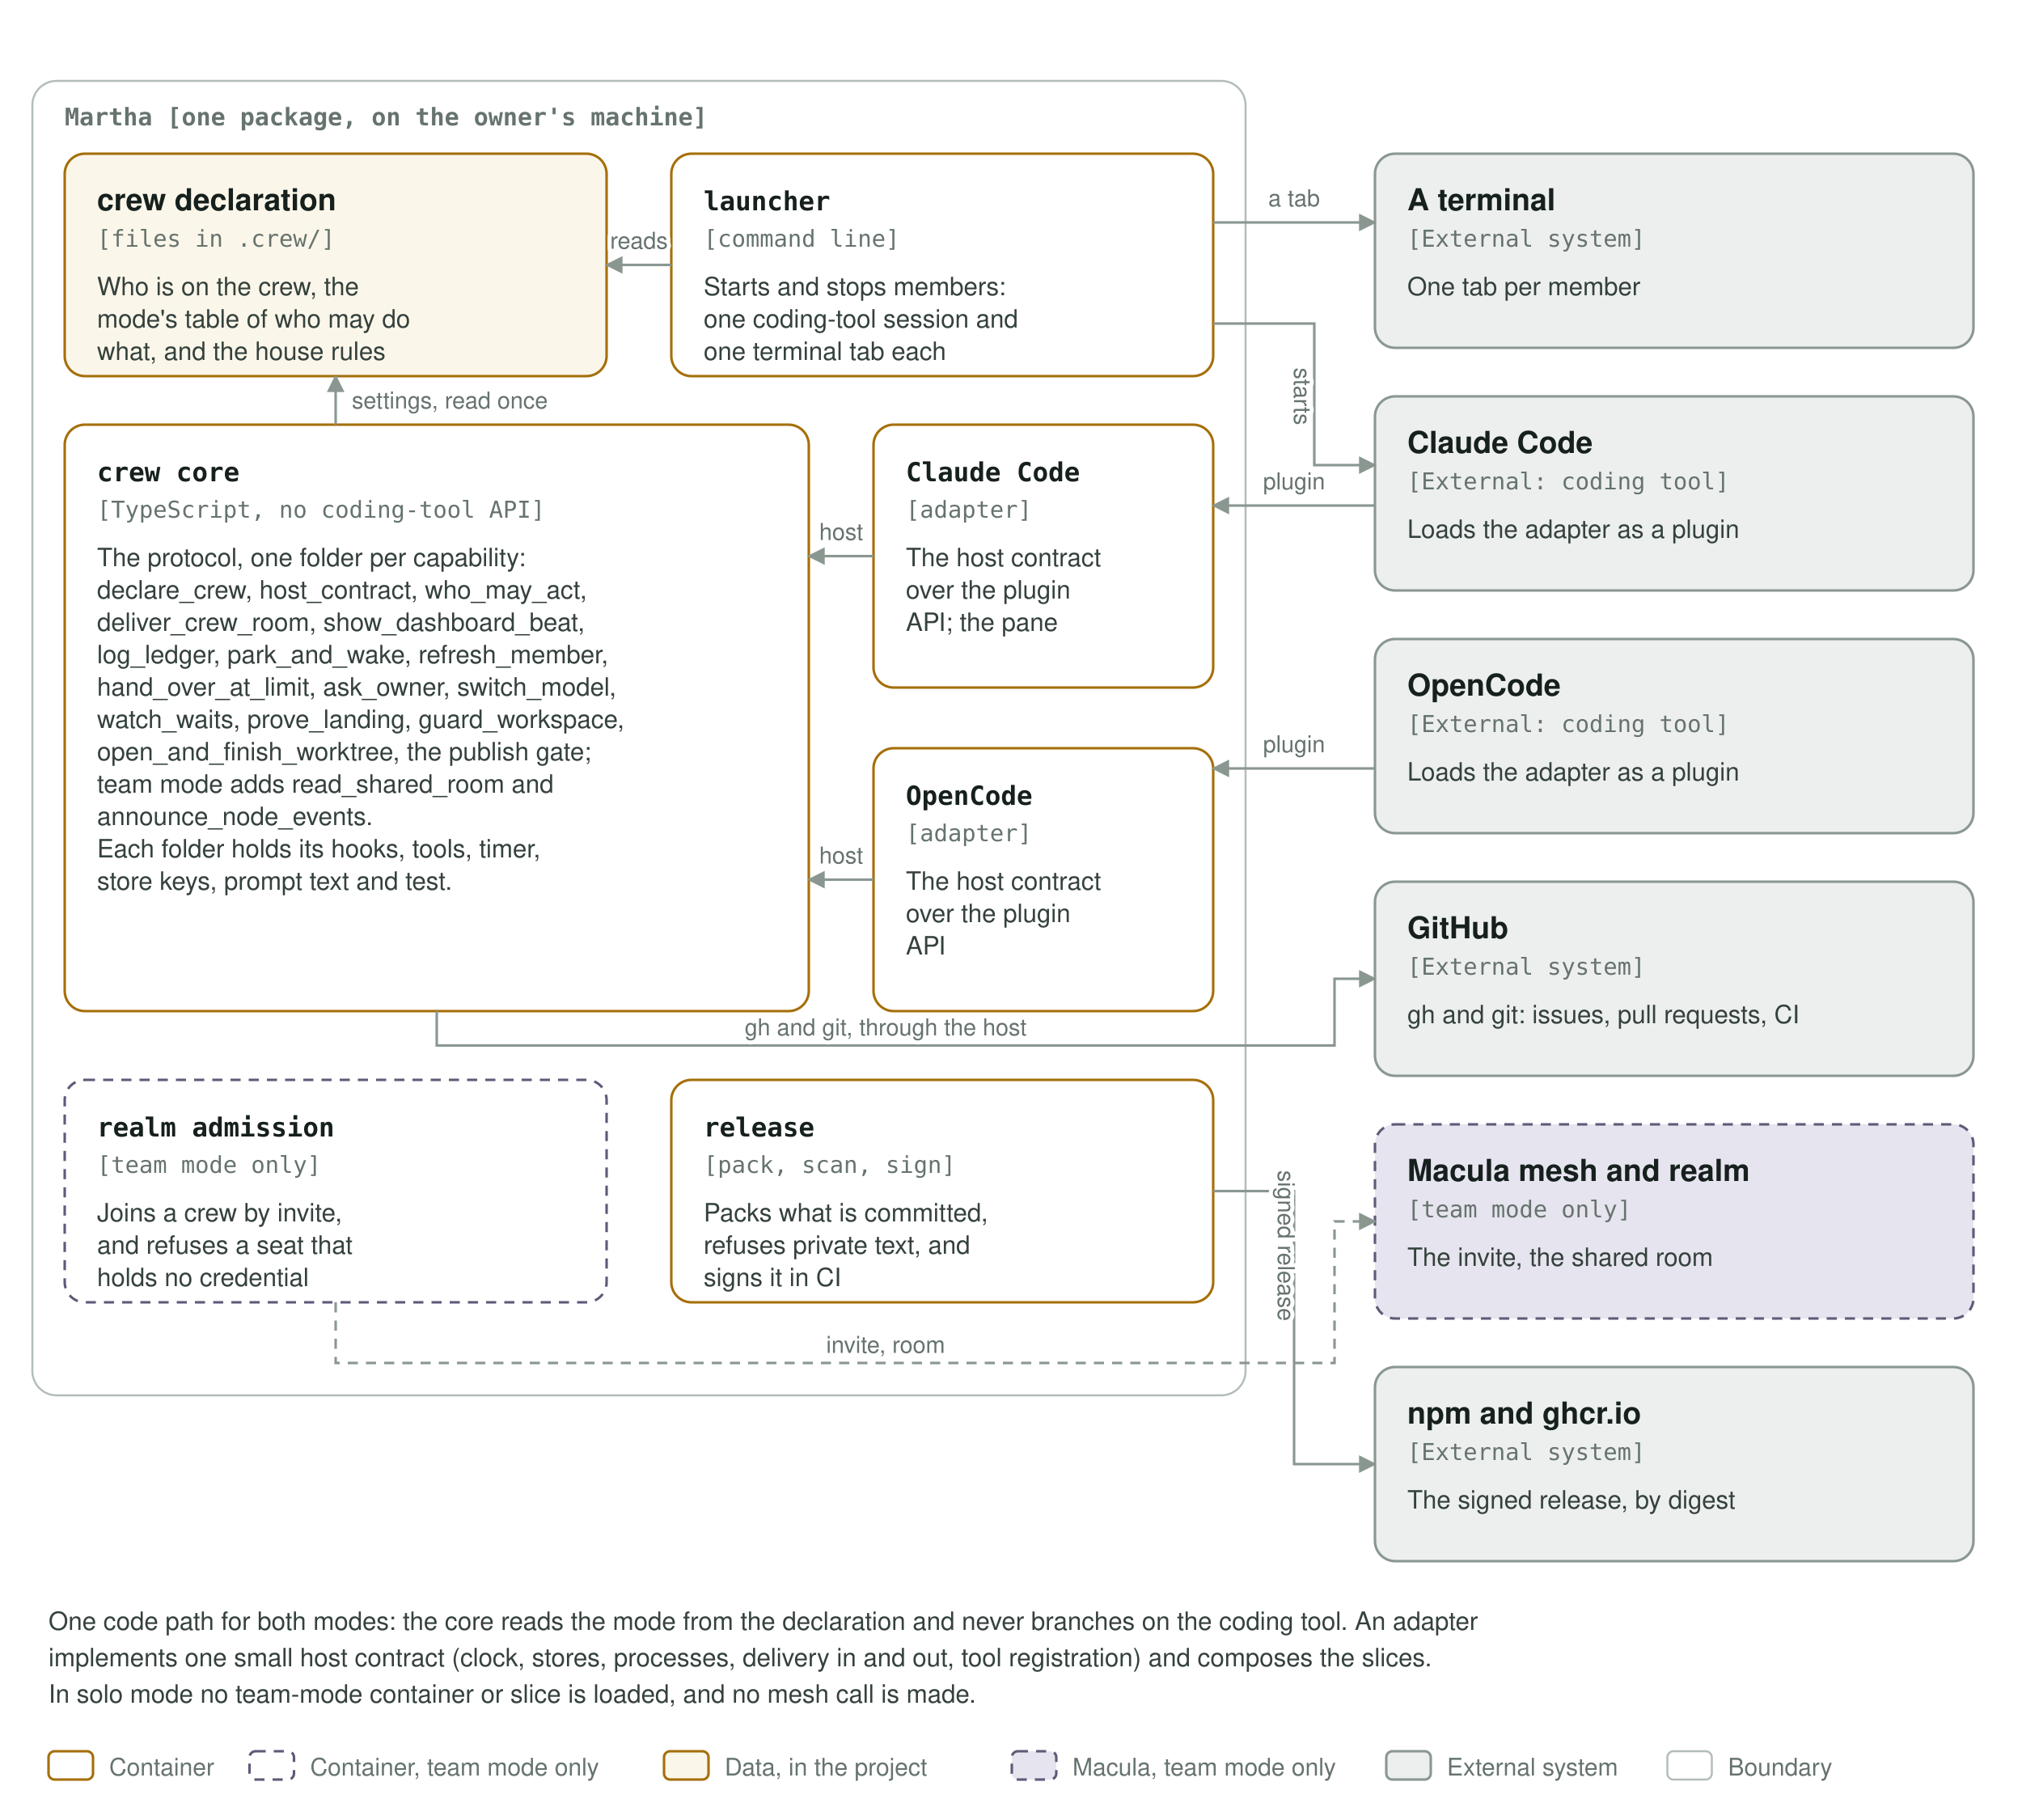
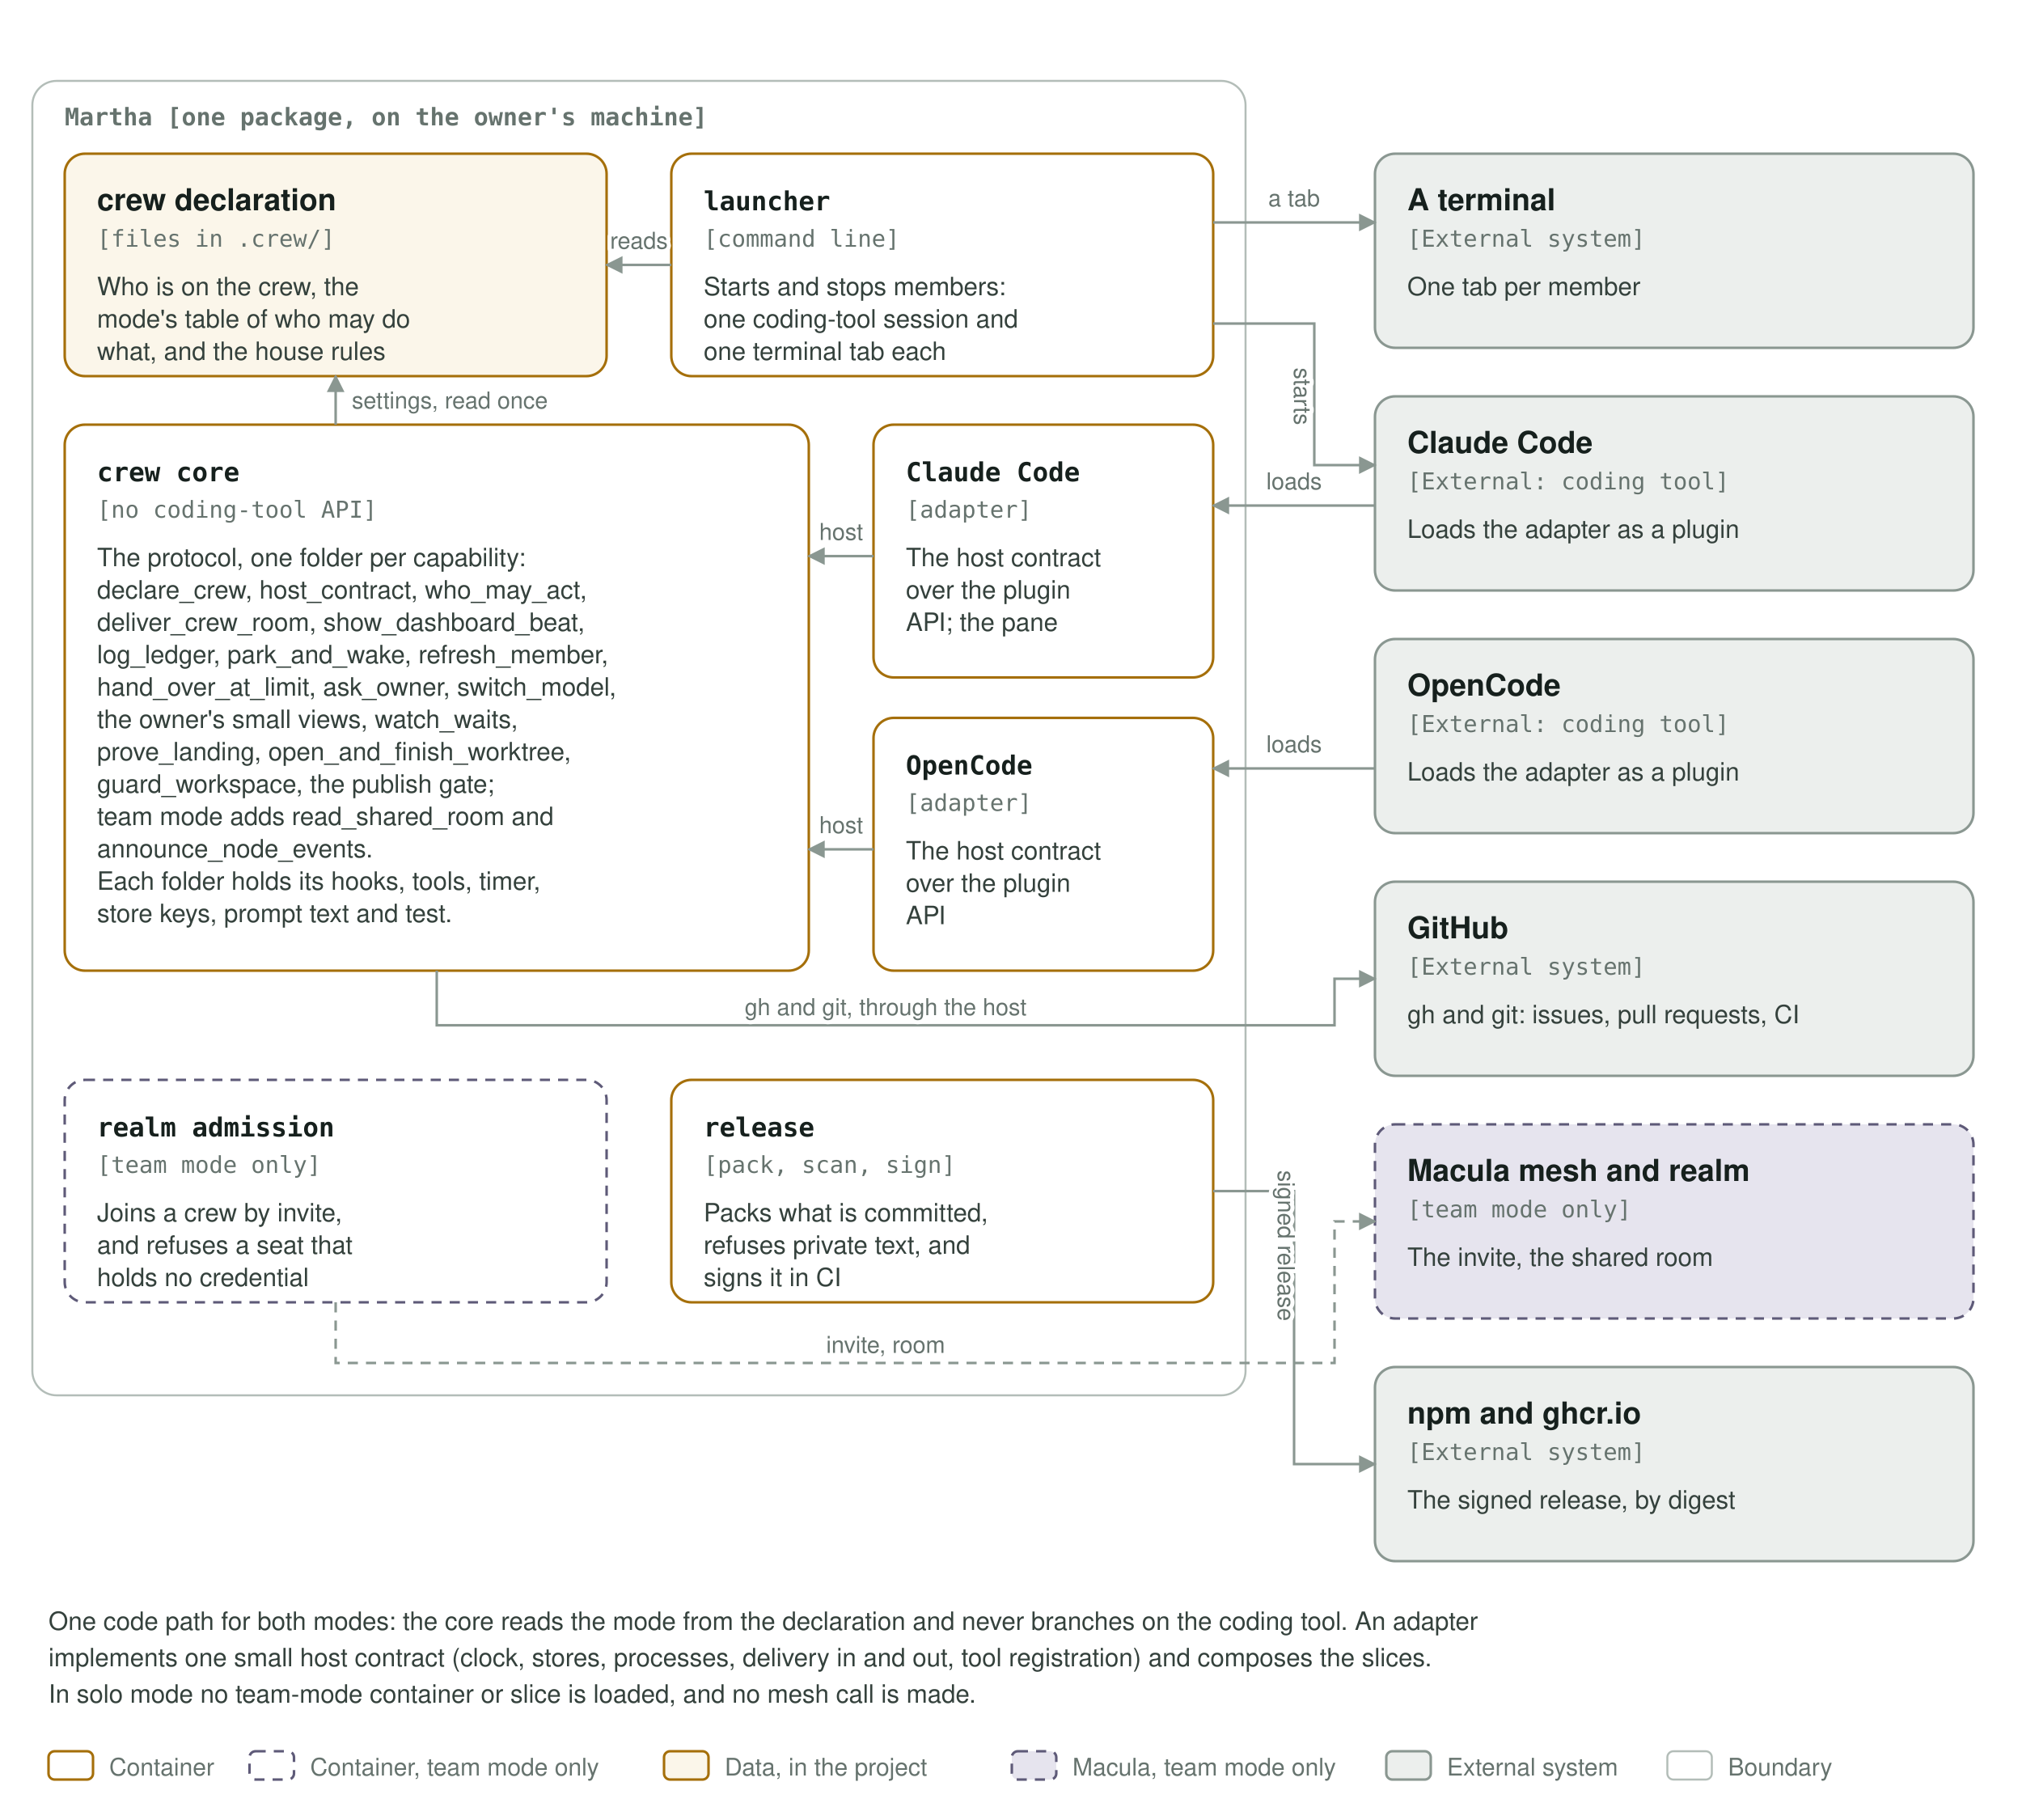
<svg xmlns="http://www.w3.org/2000/svg" viewBox="0 0 1000 900" role="img" aria-label="Martha containers">
  <style>
.t-name { font-family: "Atkinson Hyperlegible", "Segoe UI", system-ui, -apple-system, Helvetica, Arial, sans-serif; font-size: 15px; font-weight: 700; }
.t-desc { font-family: "Atkinson Hyperlegible", "Segoe UI", system-ui, -apple-system, Helvetica, Arial, sans-serif; font-size: 12.5px; }
.t-rel { font-family: "Atkinson Hyperlegible", "Segoe UI", system-ui, -apple-system, Helvetica, Arial, sans-serif; font-size: 11.5px; paint-order: stroke; stroke-width: 4px; stroke-linejoin: round; }
.t-code { font-family: "JetBrains Mono", ui-monospace, Menlo, Consolas, monospace; font-size: 13px; font-weight: 600; }
.t-type { font-family: "JetBrains Mono", ui-monospace, Menlo, Consolas, monospace; font-size: 11.5px; }
.t-bound { font-family: "JetBrains Mono", ui-monospace, Menlo, Consolas, monospace; font-size: 12px; font-weight: 600; }
.t-leg { font-family: "Atkinson Hyperlegible", "Segoe UI", system-ui, -apple-system, Helvetica, Arial, sans-serif; font-size: 12px; }
.edge { fill: none; stroke-width: 1.25; }
.edge-team { fill: none; stroke-width: 1.25; stroke-dasharray: 5 4; }
.bg { fill: #FFFFFF; }
.b-sys { fill: #F5E9CC; stroke: #A56F0A; stroke-width: 2; }
.b-per { fill: #E3EBF2; stroke: #3B5B7A; stroke-width: 1.25; }
.b-mac { fill: #E6E4EE; stroke: #5E5A78; stroke-width: 1.25; stroke-dasharray: 5 4; }
.b-ext { fill: #ECEFED; stroke: #8A9791; stroke-width: 1.25; }
.b-cmp { fill: #FFFFFF; stroke: #A56F0A; stroke-width: 1.25; }
.b-dat { fill: #FBF6EA; stroke: #A56F0A; stroke-width: 1.25; }
.b-team { fill: #FFFFFF; stroke: #5E5A78; stroke-width: 1.25; stroke-dasharray: 5 4; }
.bound { fill: none; stroke: #B3BDB8; stroke-width: 1; }
.head { fill: #3B5B7A; }
.t-name, .t-code { fill: #16201D; }
.t-type, .t-bound, .t-leg { fill: #66736E; }
.t-desc { fill: #34413C; }
.t-rel { fill: #66736E; stroke: #FFFFFF; }
.edge, .edge-team { stroke: #8A9791; }
.arrowhead { fill: #8A9791; }
@media (prefers-color-scheme: dark) {
.bg { fill: #171F1C; }
.b-sys { fill: #3A2E13; stroke: #E3AA3C; }
.b-per { fill: #1D2A36; stroke: #8EB4D8; }
.b-mac { fill: #26243A; stroke: #A9A4C8; }
.b-ext { fill: #1C2421; stroke: #7D8B85; }
.b-cmp { fill: #171F1C; stroke: #E3AA3C; }
.b-dat { fill: #2A2414; stroke: #E3AA3C; }
.b-team { fill: #171F1C; stroke: #A9A4C8; }
.bound { stroke: #4A5752; }
.head { fill: #8EB4D8; }
.t-name, .t-code { fill: #E6ECE9; }
.t-type, .t-bound, .t-leg { fill: #93A09A; }
.t-desc { fill: #C3CDC8; }
.t-rel { fill: #93A09A; stroke: #171F1C; }
.edge, .edge-team { stroke: #7D8B85; }
.arrowhead { fill: #7D8B85; }
}
</style>
  <defs>
    <marker id="a" viewBox="0 0 10 10" refX="9" refY="5" markerWidth="7" markerHeight="7" orient="auto-start-reverse">
      <path class="arrowhead" d="M0 0L10 5L0 10z" />
    </marker>
  </defs>
  <rect class="bg" x="0" y="0" width="1000" height="900" />
  <rect class="bound" x="16" y="40" width="600" height="650" rx="12" />
  <text class="t-bound" x="32" y="62">Martha [one package, on the owner's machine]</text>
  <rect class="b-dat" x="32" y="76" width="268" height="110" rx="10" />
  <text class="t-name" x="48" y="104">crew declaration</text>
  <text class="t-type" x="48" y="122">[files in .crew/]</text>
  <text class="t-desc" x="48" y="146">Who is on the crew, the</text>
  <text class="t-desc" x="48" y="162">mode's table of who may do</text>
  <text class="t-desc" x="48" y="178">what, and the house rules</text>
  <rect class="b-cmp" x="332" y="76" width="268" height="110" rx="10" />
  <text class="t-code" x="348" y="104">launcher</text>
  <text class="t-type" x="348" y="122">[command line]</text>
  <text class="t-desc" x="348" y="146">Starts and stops members:</text>
  <text class="t-desc" x="348" y="162">one coding-tool session and</text>
  <text class="t-desc" x="348" y="178">one terminal tab each</text>
-   <rect class="b-cmp" x="32" y="210" width="368" height="290" rx="10" />
+   <rect class="b-cmp" x="32" y="210" width="368" height="270" rx="10" />
  <text class="t-code" x="48" y="238">crew core</text>
-   <text class="t-type" x="48" y="256">[TypeScript, no coding-tool API]</text>
+   <text class="t-type" x="48" y="256">[no coding-tool API]</text>
  <text class="t-desc" x="48" y="280">The protocol, one folder per capability:</text>
  <text class="t-desc" x="48" y="296">declare_crew, host_contract, who_may_act,</text>
  <text class="t-desc" x="48" y="312">deliver_crew_room, show_dashboard_beat,</text>
  <text class="t-desc" x="48" y="328">log_ledger, park_and_wake, refresh_member,</text>
  <text class="t-desc" x="48" y="344">hand_over_at_limit, ask_owner, switch_model,</text>
-   <text class="t-desc" x="48" y="360">watch_waits, prove_landing, guard_workspace,</text>
-   <text class="t-desc" x="48" y="376">open_and_finish_worktree, the publish gate;</text>
-   <text class="t-desc" x="48" y="392">team mode adds read_shared_room and</text>
-   <text class="t-desc" x="48" y="408">announce_node_events.</text>
-   <text class="t-desc" x="48" y="424">Each folder holds its hooks, tools, timer,</text>
-   <text class="t-desc" x="48" y="440">store keys, prompt text and test.</text>
-   <rect class="b-cmp" x="432" y="210" width="168" height="130" rx="10" />
+   <text class="t-desc" x="48" y="360">the owner's small views, watch_waits,</text>
+   <text class="t-desc" x="48" y="376">prove_landing, open_and_finish_worktree,</text>
+   <text class="t-desc" x="48" y="392">guard_workspace, the publish gate;</text>
+   <text class="t-desc" x="48" y="408">team mode adds read_shared_room and</text>
+   <text class="t-desc" x="48" y="424">announce_node_events.</text>
+   <text class="t-desc" x="48" y="440">Each folder holds its hooks, tools, timer,</text>
+   <text class="t-desc" x="48" y="456">store keys, prompt text and test.</text>
+   <rect class="b-cmp" x="432" y="210" width="168" height="125" rx="10" />
  <text class="t-code" x="448" y="238">Claude Code</text>
  <text class="t-type" x="448" y="256">[adapter]</text>
  <text class="t-desc" x="448" y="280">The host contract</text>
  <text class="t-desc" x="448" y="296">over the plugin</text>
  <text class="t-desc" x="448" y="312">API; the pane</text>
-   <rect class="b-cmp" x="432" y="370" width="168" height="130" rx="10" />
-   <text class="t-code" x="448" y="398">OpenCode</text>
-   <text class="t-type" x="448" y="416">[adapter]</text>
-   <text class="t-desc" x="448" y="440">The host contract</text>
-   <text class="t-desc" x="448" y="456">over the plugin</text>
-   <text class="t-desc" x="448" y="472">API</text>
+   <rect class="b-cmp" x="432" y="355" width="168" height="125" rx="10" />
+   <text class="t-code" x="448" y="383">OpenCode</text>
+   <text class="t-type" x="448" y="401">[adapter]</text>
+   <text class="t-desc" x="448" y="425">The host contract</text>
+   <text class="t-desc" x="448" y="441">over the plugin</text>
+   <text class="t-desc" x="448" y="457">API</text>
  <rect class="b-team" x="32" y="534" width="268" height="110" rx="10" />
  <text class="t-code" x="48" y="562">realm admission</text>
  <text class="t-type" x="48" y="580">[team mode only]</text>
  <text class="t-desc" x="48" y="604">Joins a crew by invite,</text>
  <text class="t-desc" x="48" y="620">and refuses a seat that</text>
  <text class="t-desc" x="48" y="636">holds no credential</text>
  <rect class="b-cmp" x="332" y="534" width="268" height="110" rx="10" />
  <text class="t-code" x="348" y="562">release</text>
  <text class="t-type" x="348" y="580">[pack, scan, sign]</text>
  <text class="t-desc" x="348" y="604">Packs what is committed,</text>
  <text class="t-desc" x="348" y="620">refuses private text, and</text>
  <text class="t-desc" x="348" y="636">signs it in CI</text>
  <rect class="b-ext" x="680" y="76" width="296" height="96" rx="10" />
  <text class="t-name" x="696" y="104">A terminal</text>
  <text class="t-type" x="696" y="122">[External system]</text>
  <text class="t-desc" x="696" y="146">One tab per member</text>
  <rect class="b-ext" x="680" y="196" width="296" height="96" rx="10" />
  <text class="t-name" x="696" y="224">Claude Code</text>
  <text class="t-type" x="696" y="242">[External: coding tool]</text>
  <text class="t-desc" x="696" y="266">Loads the adapter as a plugin</text>
  <rect class="b-ext" x="680" y="316" width="296" height="96" rx="10" />
  <text class="t-name" x="696" y="344">OpenCode</text>
  <text class="t-type" x="696" y="362">[External: coding tool]</text>
  <text class="t-desc" x="696" y="386">Loads the adapter as a plugin</text>
  <rect class="b-ext" x="680" y="436" width="296" height="96" rx="10" />
  <text class="t-name" x="696" y="464">GitHub</text>
  <text class="t-type" x="696" y="482">[External system]</text>
  <text class="t-desc" x="696" y="506">gh and git: issues, pull requests, CI</text>
  <rect class="b-mac" x="680" y="556" width="296" height="96" rx="10" />
  <text class="t-name" x="696" y="584">Macula mesh and realm</text>
  <text class="t-type" x="696" y="602">[team mode only]</text>
  <text class="t-desc" x="696" y="626">The invite, the shared room</text>
  <rect class="b-ext" x="680" y="676" width="296" height="96" rx="10" />
  <text class="t-name" x="696" y="704">npm and ghcr.io</text>
  <text class="t-type" x="696" y="722">[External system]</text>
  <text class="t-desc" x="696" y="746">The signed release, by digest</text>
  <path class="edge" d="M332 131H300" marker-end="url(#a)" />
  <text class="t-rel" x="316" y="123" text-anchor="middle">reads</text>
  <path class="edge" d="M600 110H680" marker-end="url(#a)" />
  <text class="t-rel" x="640" y="102" text-anchor="middle">a tab</text>
  <path class="edge" d="M600 160H650V230H680" marker-end="url(#a)" />
  <text class="t-rel" x="640" y="196" text-anchor="middle" transform="rotate(90 640 196)">starts</text>
  <path class="edge" d="M166 210V186" marker-end="url(#a)" />
  <text class="t-rel" x="174" y="202">settings, read once</text>
  <path class="edge" d="M432 275H400" marker-end="url(#a)" />
  <text class="t-rel" x="416" y="267" text-anchor="middle">host</text>
-   <path class="edge" d="M432 435H400" marker-end="url(#a)" />
-   <text class="t-rel" x="416" y="427" text-anchor="middle">host</text>
+   <path class="edge" d="M432 420H400" marker-end="url(#a)" />
+   <text class="t-rel" x="416" y="412" text-anchor="middle">host</text>
  <path class="edge" d="M680 250H600" marker-end="url(#a)" />
-   <text class="t-rel" x="640" y="242" text-anchor="middle">plugin</text>
+   <text class="t-rel" x="640" y="242" text-anchor="middle">loads</text>
  <path class="edge" d="M680 380H600" marker-end="url(#a)" />
-   <text class="t-rel" x="640" y="372" text-anchor="middle">plugin</text>
-   <path class="edge" d="M216 500V517H660V484H680" marker-end="url(#a)" />
-   <text class="t-rel" x="438" y="512" text-anchor="middle">gh and git, through the host</text>
+   <text class="t-rel" x="640" y="372" text-anchor="middle">loads</text>
+   <path class="edge" d="M216 480V507H660V484H680" marker-end="url(#a)" />
+   <text class="t-rel" x="438" y="502" text-anchor="middle">gh and git, through the host</text>
  <path class="edge-team" d="M166 644V674H660V604H680" marker-end="url(#a)" />
  <text class="t-rel" x="438" y="669" text-anchor="middle">invite, room</text>
  <path class="edge" d="M600 589H640V724H680" marker-end="url(#a)" />
  <text class="t-rel" x="632" y="616" text-anchor="middle" transform="rotate(90 632 616)">signed release</text>
  <text class="t-desc" x="24" y="806">One code path for both modes: the core reads the mode from the declaration and never branches on the coding tool. An adapter</text>
  <text class="t-desc" x="24" y="824">implements one small host contract (clock, stores, processes, delivery in and out, tool registration) and composes the slices.</text>
  <text class="t-desc" x="24" y="842">In solo mode no team-mode container or slice is loaded, and no mesh call is made.</text>
  <rect class="b-cmp" x="24" y="866" width="22" height="14" rx="3" />
  <text class="t-leg" x="54" y="878">Container</text>
  <rect class="b-team" x="123.4" y="866" width="22" height="14" rx="3" />
  <text class="t-leg" x="153.4" y="878">Container, team mode only</text>
  <rect class="b-dat" x="328.4" y="866" width="22" height="14" rx="3" />
  <text class="t-leg" x="358.4" y="878">Data, in the project</text>
  <rect class="b-mac" x="500.4" y="866" width="22" height="14" rx="3" />
  <text class="t-leg" x="530.4" y="878">Macula, team mode only</text>
  <rect class="b-ext" x="685.6" y="866" width="22" height="14" rx="3" />
  <text class="t-leg" x="715.6" y="878">External system</text>
  <rect class="bound" x="824.6" y="866" width="22" height="14" rx="3" />
  <text class="t-leg" x="854.6" y="878">Boundary</text>
</svg>
